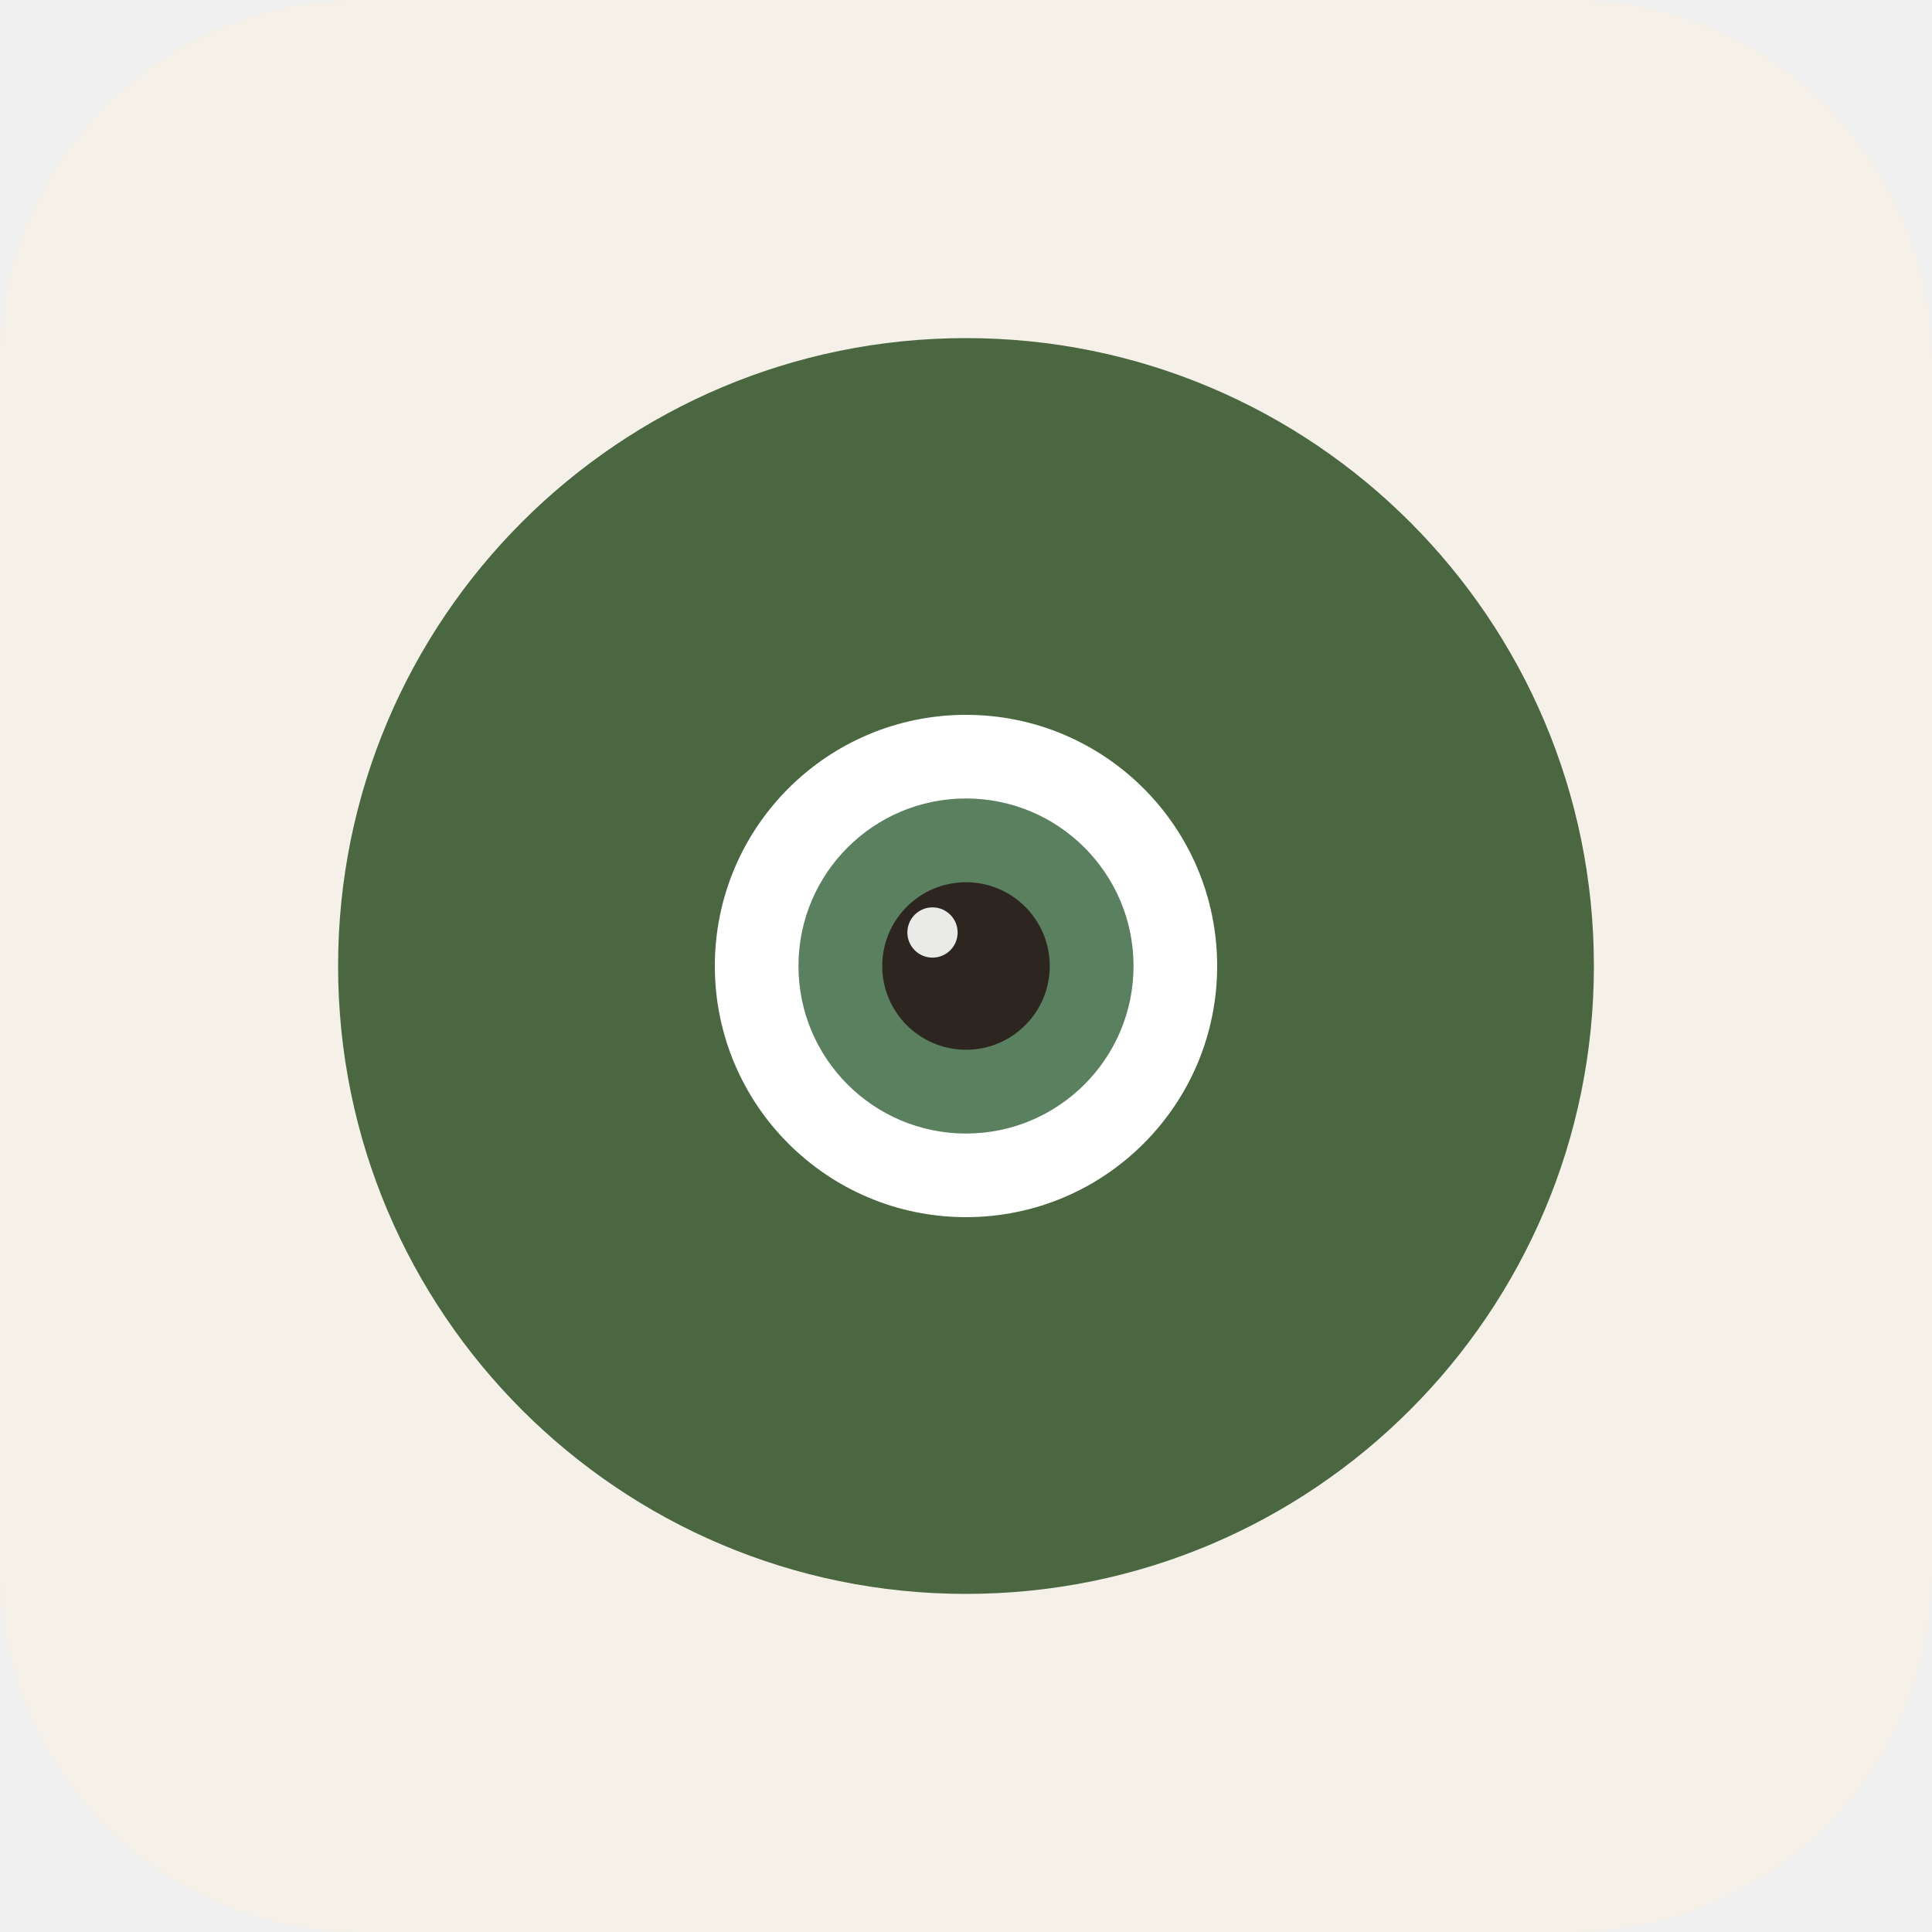
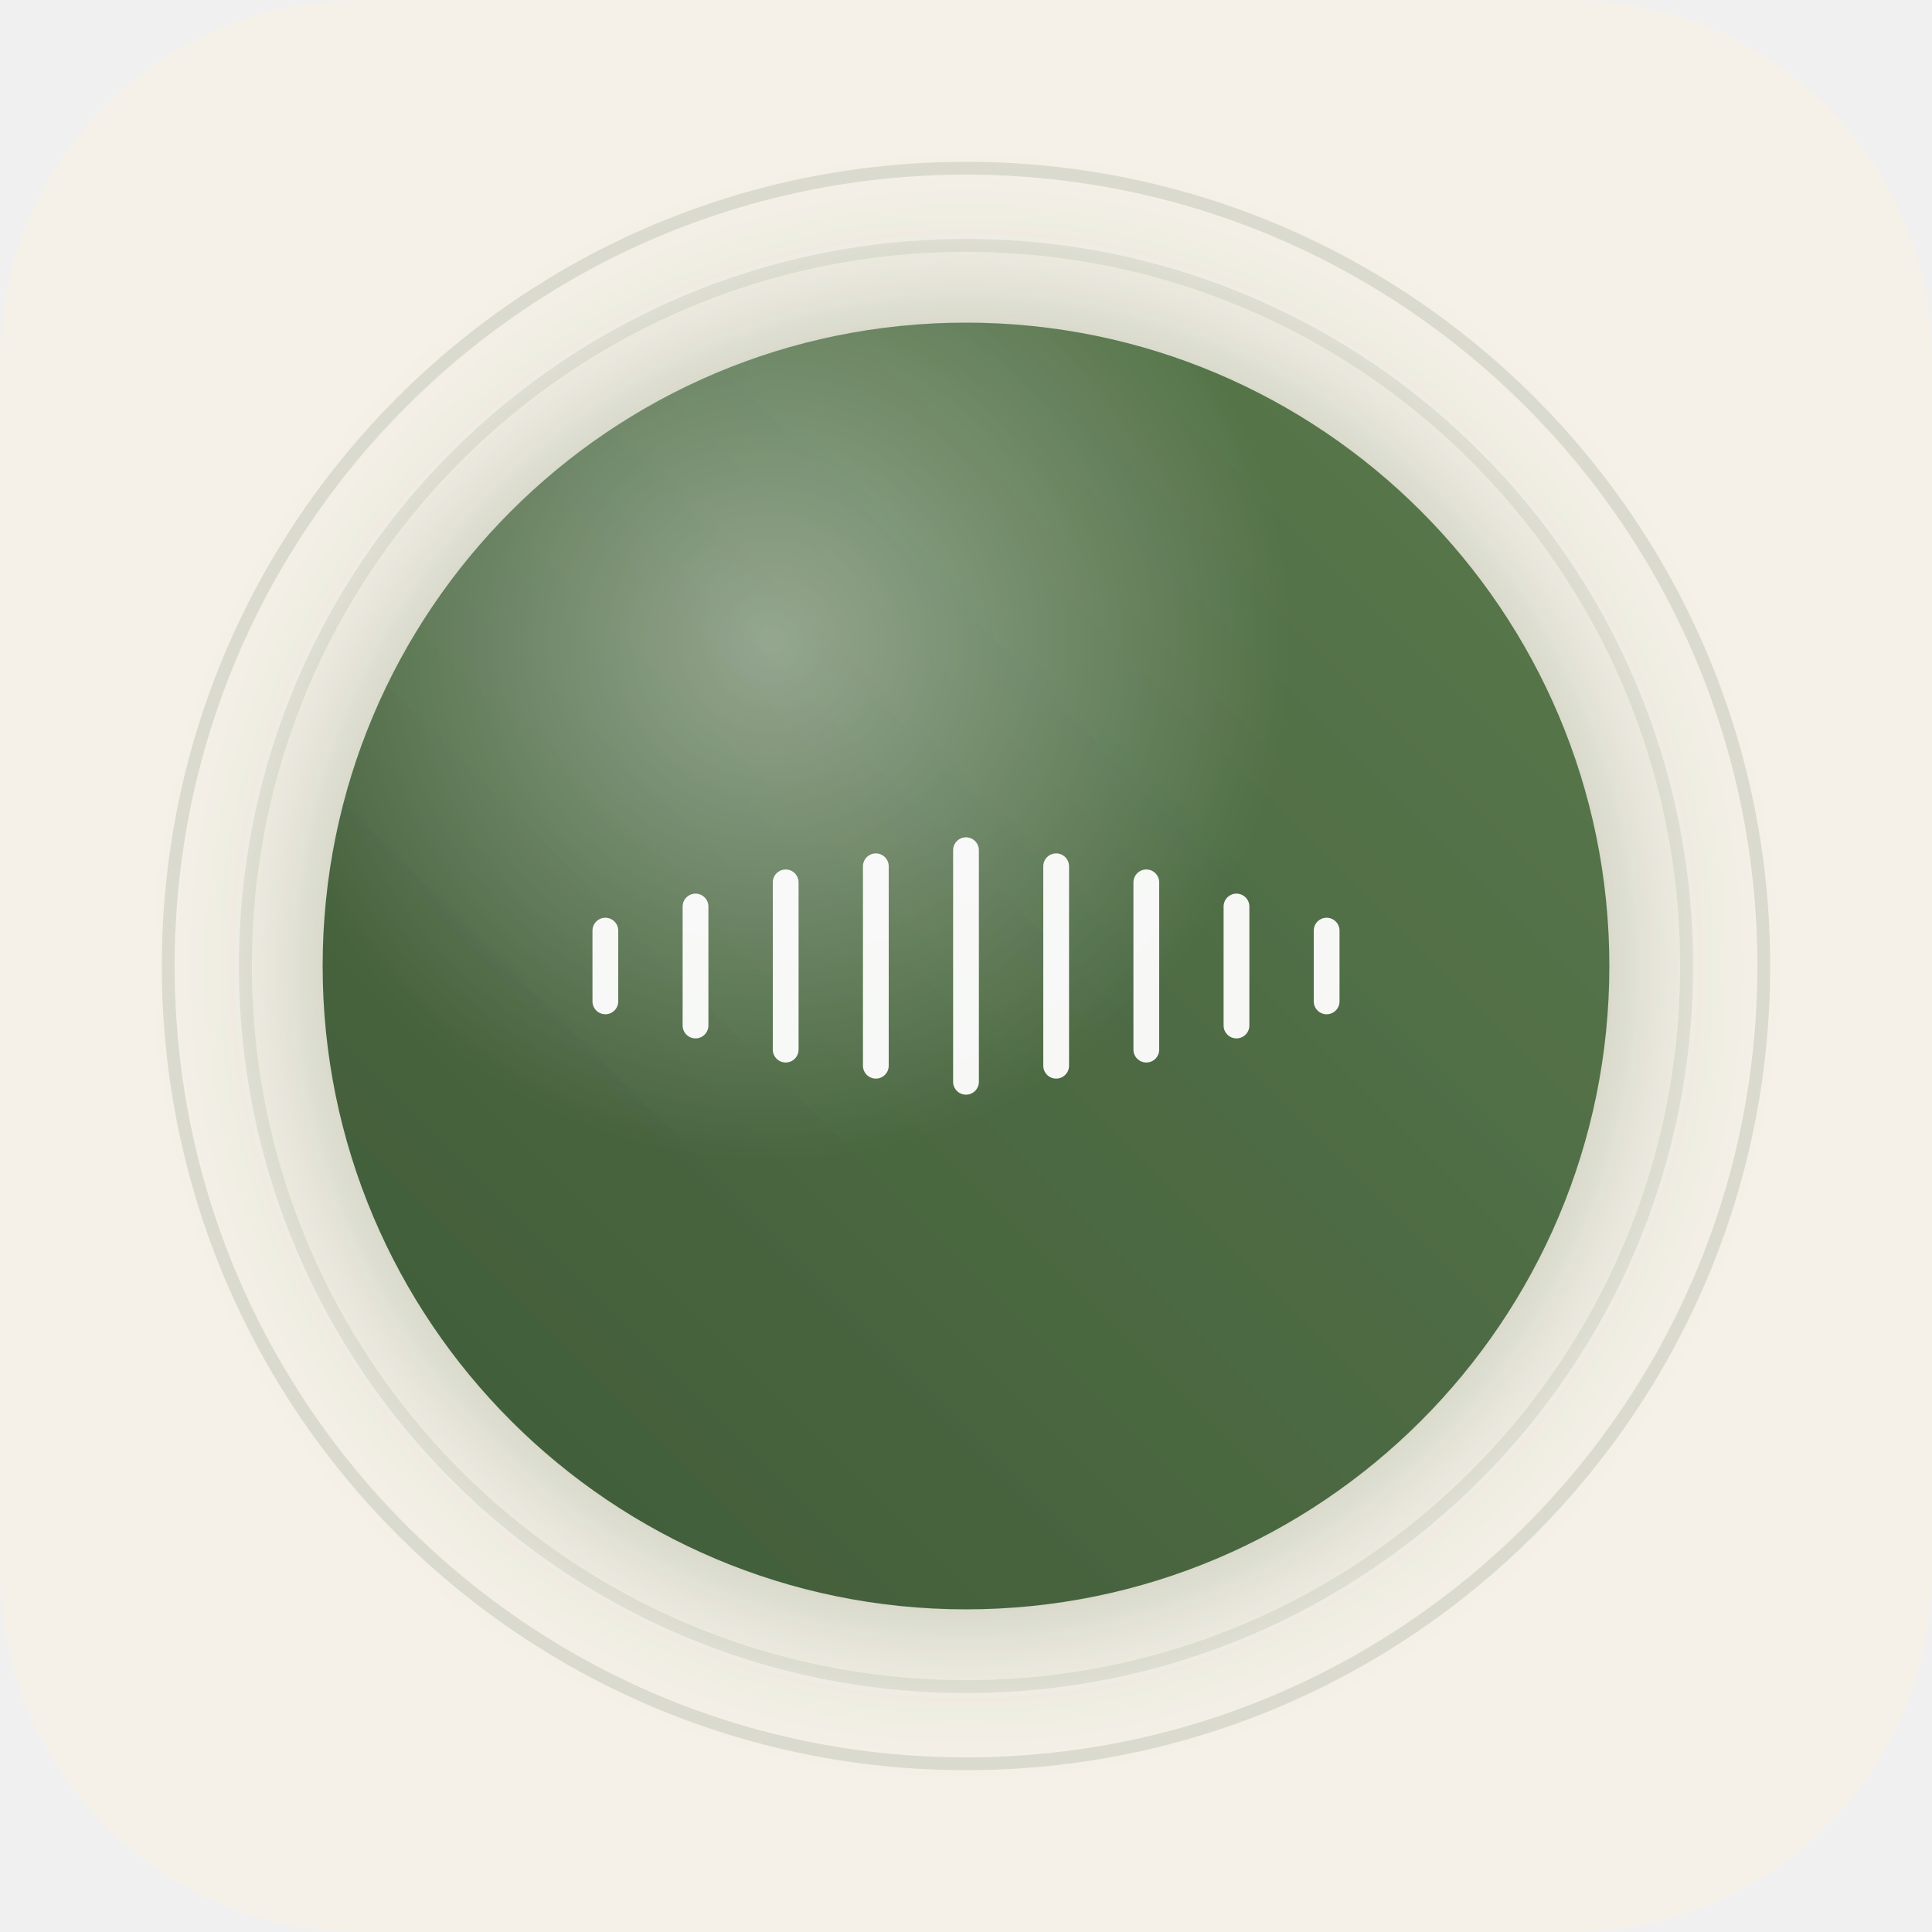
<svg xmlns="http://www.w3.org/2000/svg" viewBox="0 0 150 150" width="150" height="150">
+   <defs>
+     <linearGradient id="orbGradient" x1="0%" y1="100%" x2="100%" y2="0%">
+       <stop offset="0%" stop-color="#3d5a35" />
+       <stop offset="40%" stop-color="#4a6741" />
+       <stop offset="100%" stop-color="#5a7a4d" />
+     </linearGradient>
+     <radialGradient id="orbHighlight" cx="35%" cy="25%" r="40%">
+       <stop offset="0%" stop-color="rgba(255,255,255,0.4)" />
+       <stop offset="100%" stop-color="rgba(255,255,255,0)" />
+     </radialGradient>
+     <filter id="orbGlow" x="-50%" y="-50%" width="200%" height="200%">
+       <feGaussianBlur stdDeviation="6" result="blur" />
+       <feFlood flood-color="#4a6741" flood-opacity="0.35" />
+       <feComposite in2="blur" operator="in" />
+       <feMerge>
+         <feMergeNode />
+         <feMergeNode in="SourceGraphic" />
+       </feMerge>
+     </filter>
+   </defs>
  <rect width="150" height="150" rx="28" fill="#F5F1E8" />
+   <circle cx="75" cy="75" r="61.938" fill="none" stroke="#4a6741" stroke-width="1" opacity="0.15" />
+   <circle cx="75" cy="75" r="55.944" fill="none" stroke="#4a6741" stroke-width="1" opacity="0.1" />
+   <circle cx="75" cy="75" r="49.95" fill="url(#orbGradient)" filter="url(#orbGlow)" />
+   <circle cx="75" cy="75" r="49.95" fill="url(#orbHighlight)" />
  <g>
-     <circle cx="75" cy="75" r="48.75" fill="#4a6741" />
-     <circle cx="75" cy="75" r="19.5" fill="white" />
-     <circle cx="75" cy="75" r="13.007" fill="#5a8060" />
-     <circle cx="75" cy="75" r="6.503" fill="#2c2520" />
-     <circle cx="72.399" cy="72.399" r="1.951" fill="white" opacity="0.9" />
+     <rect x="46" y="71.254" width="2" height="7.493" rx="1" fill="rgba(255,255,255,0.95)" />
+     <rect x="53" y="69.381" width="2" height="11.239" rx="1" fill="rgba(255,255,255,0.95)" />
+     <rect x="60" y="67.507" width="2" height="14.985" rx="1" fill="rgba(255,255,255,0.95)" />
+     <rect x="67" y="66.259" width="2" height="17.483" rx="1" fill="rgba(255,255,255,0.95)" />
+     <rect x="74" y="65.01" width="2" height="19.98" rx="1" fill="rgba(255,255,255,0.95)" />
+     <rect x="81" y="66.259" width="2" height="17.483" rx="1" fill="rgba(255,255,255,0.95)" />
+     <rect x="88" y="67.507" width="2" height="14.985" rx="1" fill="rgba(255,255,255,0.95)" />
+     <rect x="95" y="69.381" width="2" height="11.239" rx="1" fill="rgba(255,255,255,0.95)" />
+     <rect x="102" y="71.254" width="2" height="7.493" rx="1" fill="rgba(255,255,255,0.95)" />
  </g>
</svg>
